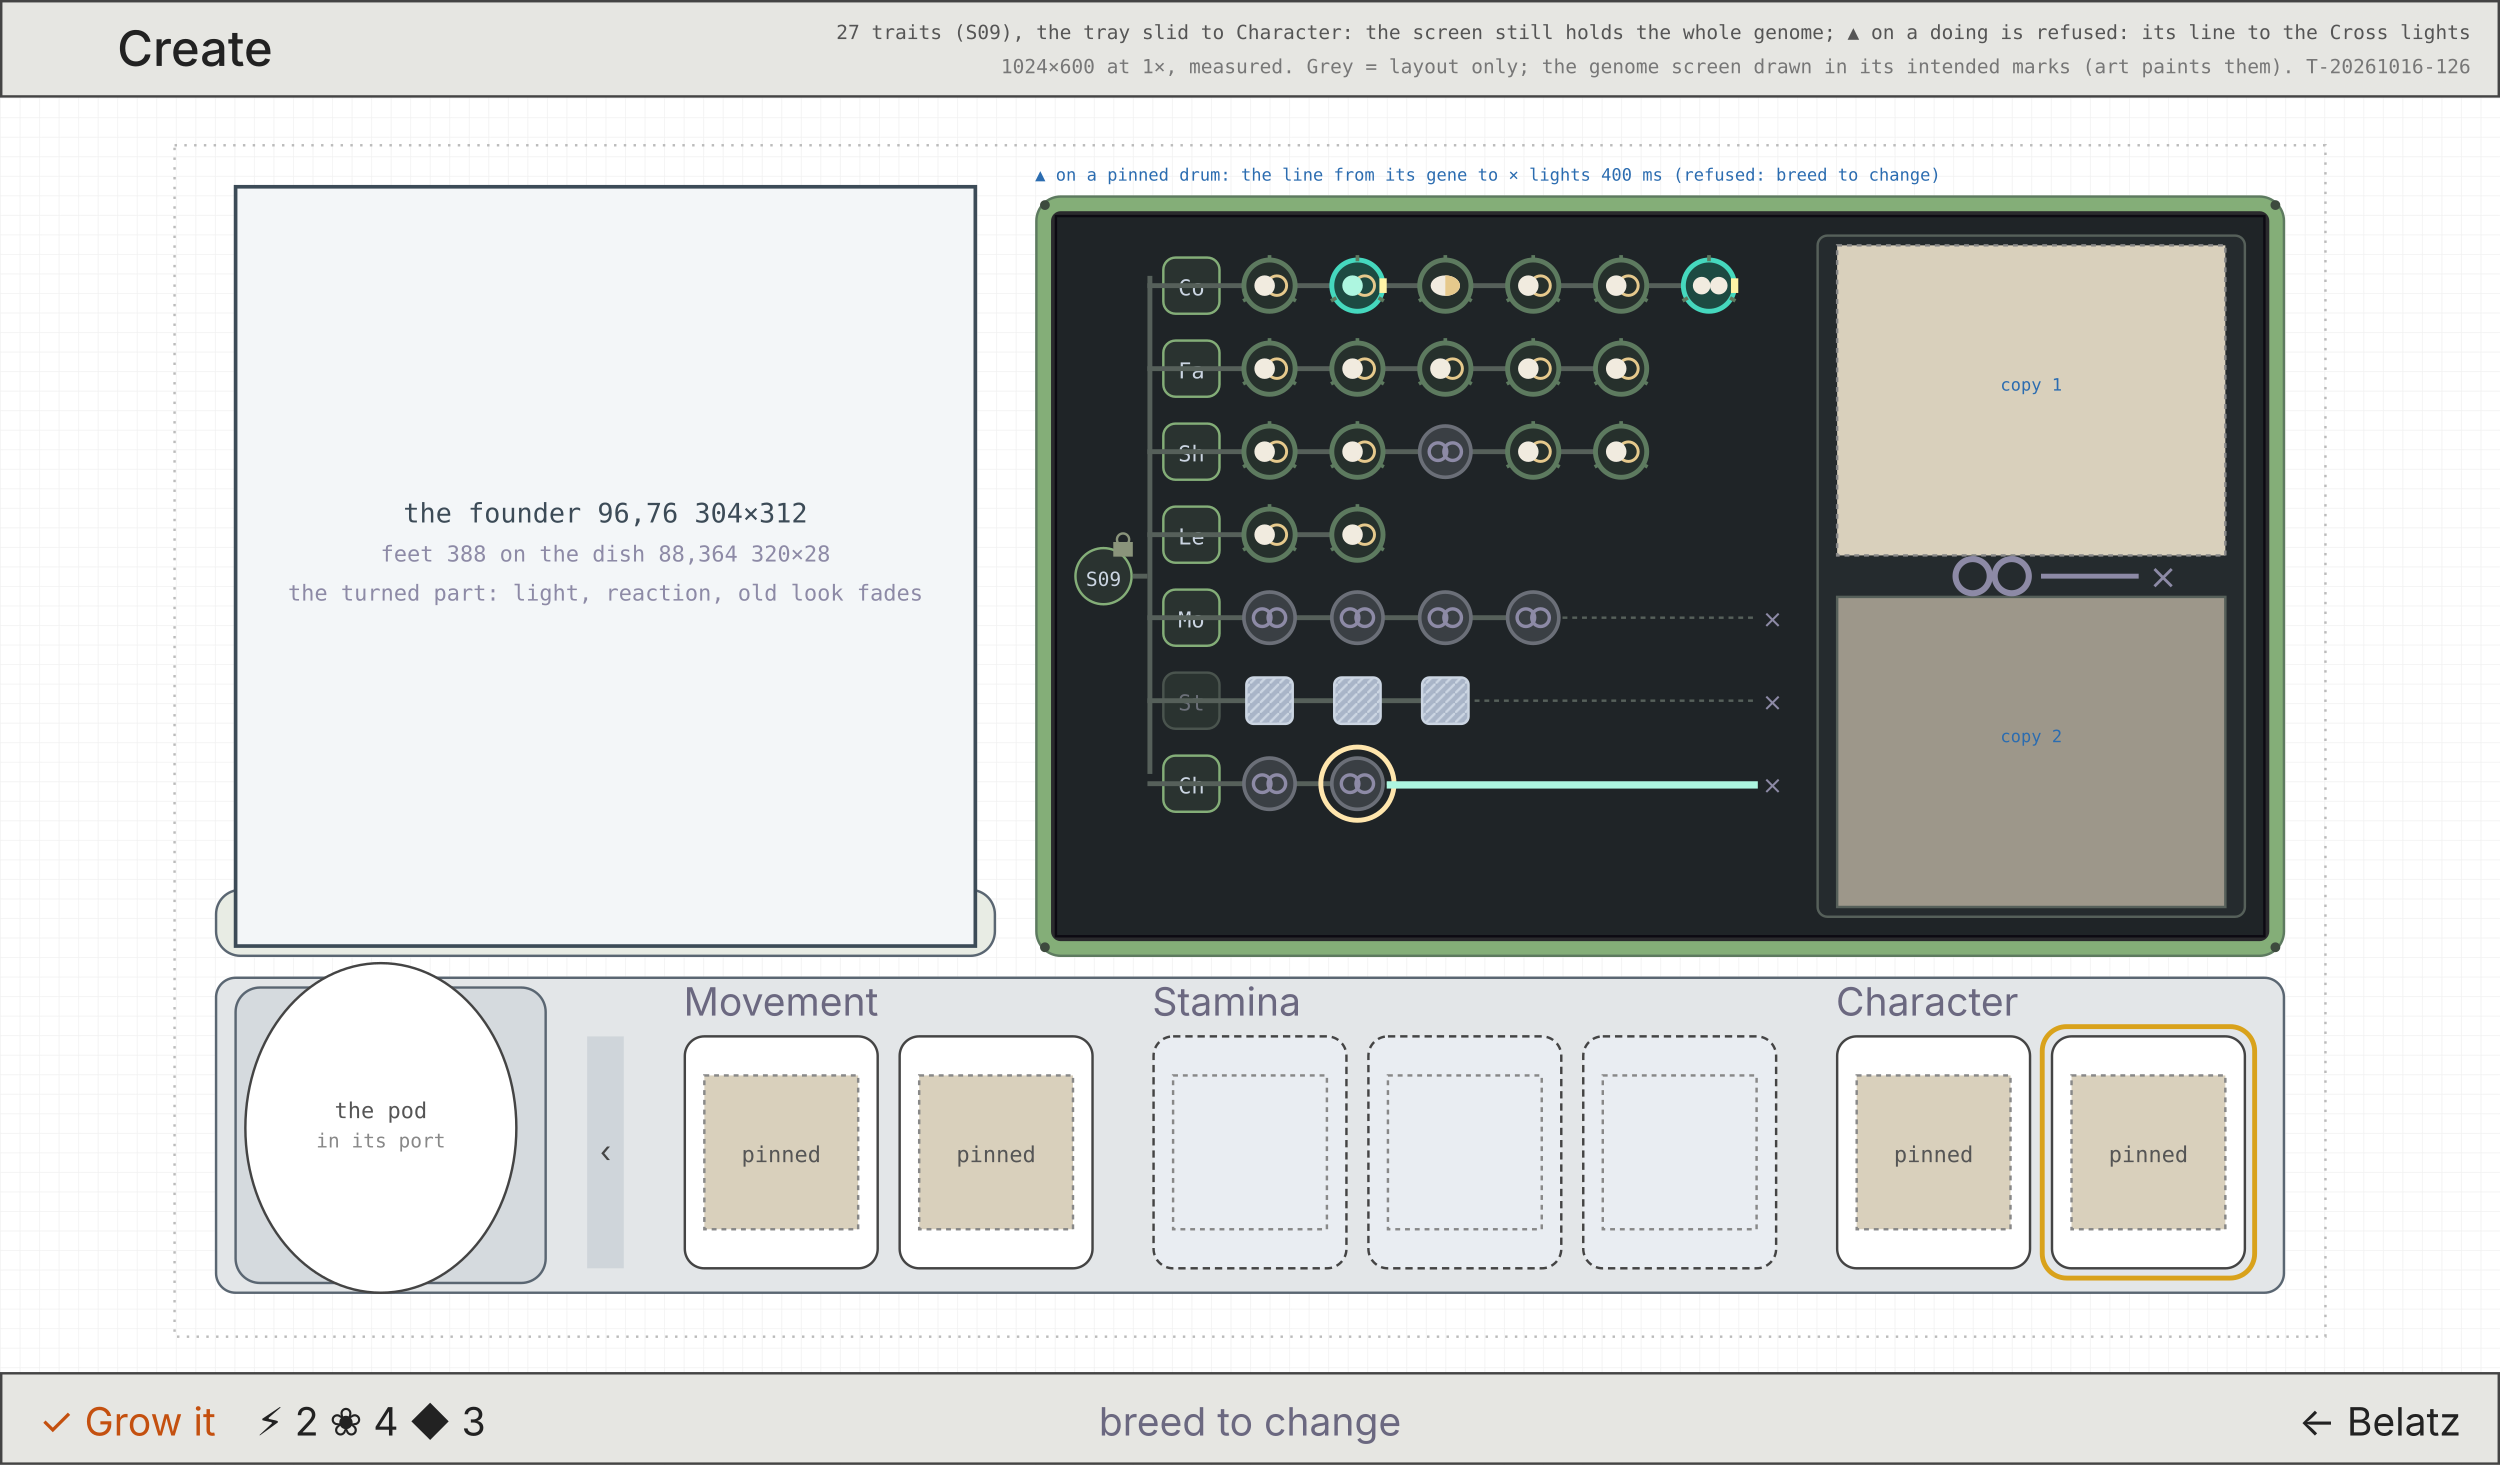
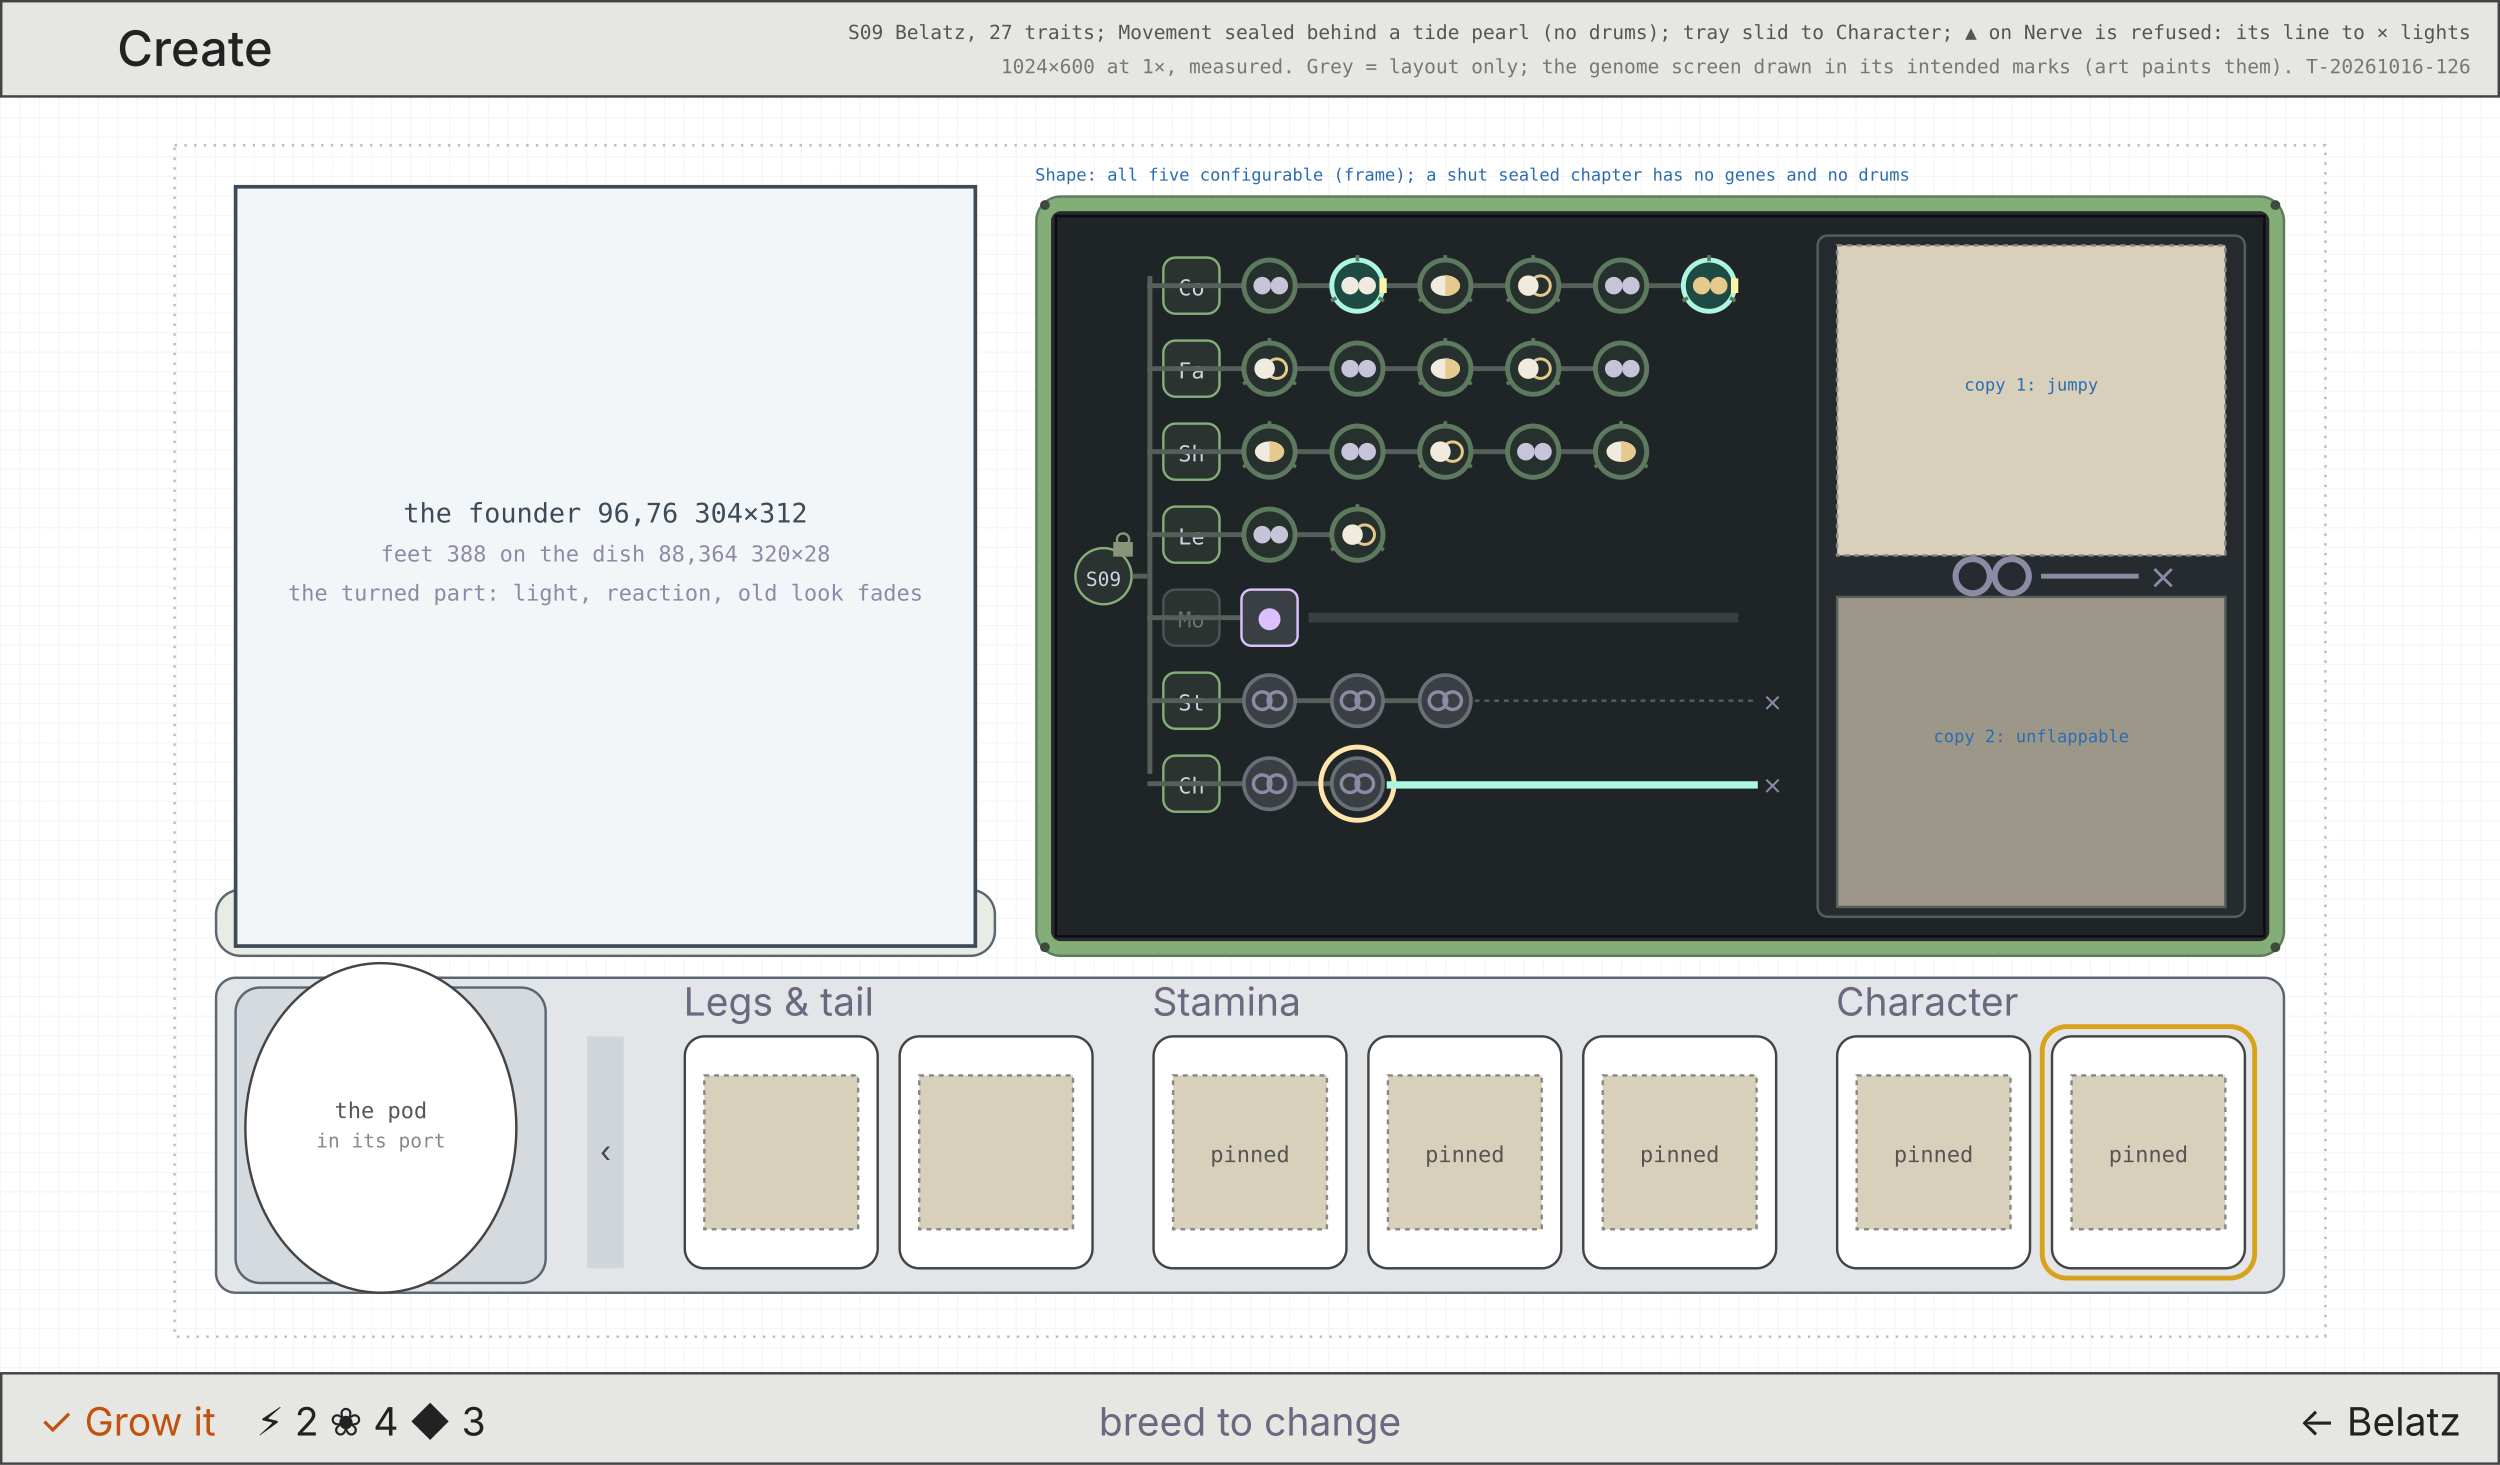
<svg xmlns="http://www.w3.org/2000/svg" viewBox="0 0 1024 600" width="1024" height="600" font-family="Inter, DejaVu Sans, sans-serif">
  <defs>
    <pattern id="g8" width="8" height="8" patternUnits="userSpaceOnUse">
      <path d="M8 0H0V8" fill="none" stroke="#efefef" stroke-width="0.5" />
    </pattern>
    <pattern id="fr" width="4" height="4" patternUnits="userSpaceOnUse">
      <rect width="4" height="4" fill="#a9b5c8" />
      <path d="M0 4L4 0" stroke="#cbd5e2" stroke-width="1" />
    </pattern>
  </defs>
  <rect width="1024" height="600" fill="#fff" />
  <rect width="1024" height="600" fill="url(#g8)" />
  <rect x="71.5" y="59.5" width="881" height="488" fill="none" stroke="#bbb" stroke-width="1" stroke-dasharray="1 3" />
  <rect x="0.5" y="0.5" width="1023" height="39" fill="#e6e6e2" stroke="#444" stroke-width="1" />
  <text x="48" y="27" font-size="20" fill="#222" text-anchor="start" font-weight="500">Create</text>
-   <text x="1012" y="16" font-size="8" fill="#555" text-anchor="end" font-family="DejaVu Sans Mono, monospace">27 traits (S09), the tray slid to Character: the screen still holds the whole genome; ▲ on a doing is refused: its line to the Cross lights</text>
+   <text x="1012" y="16" font-size="8" fill="#555" text-anchor="end" font-family="DejaVu Sans Mono, monospace">S09 Belatz, 27 traits; Movement sealed behind a tide pearl (no drums); tray slid to Character; ▲ on Nerve is refused: its line to ⨯ lights</text>
  <text x="1012" y="30" font-size="8" fill="#777" text-anchor="end" font-family="DejaVu Sans Mono, monospace">1024×600 at 1×, measured. Grey = layout only; the genome screen drawn in its intended marks (art paints them). T-20261016-126</text>
  <rect x="88.5" y="364.5" width="319" height="27" fill="#e8ece4" stroke="#5a6672" stroke-width="1" rx="10" />
  <rect x="96.5" y="76.5" width="303" height="311" fill="#f3f6f8" stroke="#3c4b57" stroke-width="1.5" />
  <text x="248" y="214" font-size="11" fill="#3c4b57" text-anchor="middle" font-family="DejaVu Sans Mono, monospace">the founder 96,76 304×312</text>
  <text x="248" y="230" font-size="9" fill="#8d8aa6" text-anchor="middle" font-family="DejaVu Sans Mono, monospace">feet 388 on the dish 88,364 320×28</text>
  <text x="248" y="246" font-size="9" fill="#8d8aa6" text-anchor="middle" font-family="DejaVu Sans Mono, monospace">the turned part: light, reaction, old look fades</text>
  <rect x="88.5" y="400.5" width="847" height="129" fill="#e3e6e8" stroke="#5a6672" stroke-width="1" rx="8" />
  <rect x="96.5" y="404.5" width="127" height="121" fill="#d5dade" stroke="#5a6672" stroke-width="1" rx="10" />
  <ellipse cx="156" cy="462" rx="55.5" ry="67.5" fill="#fff" stroke="#444" />
  <text x="156" y="458" font-size="9" fill="#555" text-anchor="middle" font-family="DejaVu Sans Mono, monospace">the pod</text>
  <text x="156" y="470" font-size="8" fill="#888" text-anchor="middle" font-family="DejaVu Sans Mono, monospace">in its port</text>
  <rect x="240.5" y="424.5" width="15" height="95" fill="#cfd5da" stroke="none" stroke-width="1" />
  <text x="248" y="476" font-size="12" fill="#444" text-anchor="middle">‹</text>
-   <text x="280" y="416" font-size="16" fill="#6b6880" text-anchor="start">Movement</text>
+   <text x="280" y="416" font-size="16" fill="#6b6880" text-anchor="start">Legs &amp; tail</text>
  <rect x="280.5" y="424.5" width="79" height="95" fill="#fff" stroke="#444" stroke-width="1" rx="8" />
  <rect x="288.5" y="440.5" width="63" height="63" fill="#d9d0bc" stroke="#888" stroke-width="1" stroke-dasharray="2 2" />
-   <text x="320" y="476" font-size="9" fill="#555" text-anchor="middle" font-family="DejaVu Sans Mono, monospace">pinned</text>
  <rect x="368.5" y="424.5" width="79" height="95" fill="#fff" stroke="#444" stroke-width="1" rx="8" />
  <rect x="376.5" y="440.5" width="63" height="63" fill="#d9d0bc" stroke="#888" stroke-width="1" stroke-dasharray="2 2" />
-   <text x="408" y="476" font-size="9" fill="#555" text-anchor="middle" font-family="DejaVu Sans Mono, monospace">pinned</text>
  <text x="472" y="416" font-size="16" fill="#6b6880" text-anchor="start">Stamina</text>
-   <rect x="472.5" y="424.5" width="79" height="95" fill="#e9edf2" stroke="#444" stroke-width="1" stroke-dasharray="3 2" rx="8" />
-   <rect x="480.5" y="440.5" width="63" height="63" fill="#e9edf2" stroke="#888" stroke-width="1" stroke-dasharray="2 2" />
-   <rect x="560.5" y="424.5" width="79" height="95" fill="#e9edf2" stroke="#444" stroke-width="1" stroke-dasharray="3 2" rx="8" />
-   <rect x="568.5" y="440.5" width="63" height="63" fill="#e9edf2" stroke="#888" stroke-width="1" stroke-dasharray="2 2" />
-   <rect x="648.5" y="424.5" width="79" height="95" fill="#e9edf2" stroke="#444" stroke-width="1" stroke-dasharray="3 2" rx="8" />
-   <rect x="656.5" y="440.5" width="63" height="63" fill="#e9edf2" stroke="#888" stroke-width="1" stroke-dasharray="2 2" />
+   <rect x="472.5" y="424.5" width="79" height="95" fill="#fff" stroke="#444" stroke-width="1" rx="8" />
+   <rect x="480.5" y="440.5" width="63" height="63" fill="#d9d0bc" stroke="#888" stroke-width="1" stroke-dasharray="2 2" />
+   <text x="512" y="476" font-size="9" fill="#555" text-anchor="middle" font-family="DejaVu Sans Mono, monospace">pinned</text>
+   <rect x="560.5" y="424.5" width="79" height="95" fill="#fff" stroke="#444" stroke-width="1" rx="8" />
+   <rect x="568.5" y="440.5" width="63" height="63" fill="#d9d0bc" stroke="#888" stroke-width="1" stroke-dasharray="2 2" />
+   <text x="600" y="476" font-size="9" fill="#555" text-anchor="middle" font-family="DejaVu Sans Mono, monospace">pinned</text>
+   <rect x="648.5" y="424.5" width="79" height="95" fill="#fff" stroke="#444" stroke-width="1" rx="8" />
+   <rect x="656.5" y="440.5" width="63" height="63" fill="#d9d0bc" stroke="#888" stroke-width="1" stroke-dasharray="2 2" />
+   <text x="688" y="476" font-size="9" fill="#555" text-anchor="middle" font-family="DejaVu Sans Mono, monospace">pinned</text>
  <text x="752" y="416" font-size="16" fill="#6b6880" text-anchor="start">Character</text>
  <rect x="752.5" y="424.5" width="79" height="95" fill="#fff" stroke="#444" stroke-width="1" rx="8" />
  <rect x="760.5" y="440.5" width="63" height="63" fill="#d9d0bc" stroke="#888" stroke-width="1" stroke-dasharray="2 2" />
  <text x="792" y="476" font-size="9" fill="#555" text-anchor="middle" font-family="DejaVu Sans Mono, monospace">pinned</text>
  <rect x="840.5" y="424.5" width="79" height="95" fill="#fff" stroke="#444" stroke-width="1" rx="8" />
  <rect x="848.5" y="440.5" width="63" height="63" fill="#d9d0bc" stroke="#888" stroke-width="1" stroke-dasharray="2 2" />
  <text x="880" y="476" font-size="9" fill="#555" text-anchor="middle" font-family="DejaVu Sans Mono, monospace">pinned</text>
  <rect x="836.5" y="420.5" width="87" height="103" fill="none" stroke="#d9a21b" stroke-width="2" rx="10" />
  <rect x="424.5" y="80.5" width="511" height="311" fill="#84ae78" stroke="#5d7a5f" stroke-width="1" rx="10" />
  <rect x="430.5" y="86.5" width="499" height="299" fill="#2a2a2d" stroke="none" stroke-width="1" rx="4" />
  <rect x="432.5" y="88.5" width="495" height="295" fill="#1f2427" stroke="#0c0a12" stroke-width="1" />
  <circle cx="428" cy="84" r="2" fill="#3d4a3e" stroke="none" stroke-width="1" />
  <circle cx="932" cy="84" r="2" fill="#3d4a3e" stroke="none" stroke-width="1" />
  <circle cx="428" cy="388" r="2" fill="#3d4a3e" stroke="none" stroke-width="1" />
  <circle cx="932" cy="388" r="2" fill="#3d4a3e" stroke="none" stroke-width="1" />
  <rect x="470" y="113" width="2" height="204" fill="#56605a" />
  <rect x="440.5" y="224.5" width="23" height="23" fill="#2a3330" stroke="#84ae78" stroke-width="1" rx="12" />
  <text x="452" y="240" font-size="8" fill="#cbd5e2" text-anchor="middle" font-family="DejaVu Sans Mono, monospace">S09</text>
  <rect x="464" y="235" width="6" height="2" fill="#56605a" />
  <rect x="456" y="222" width="8" height="6" fill="#8a947b" />
  <rect x="457.5" y="218.5" width="5" height="5" fill="none" stroke="#8a947b" stroke-width="1" rx="3" />
  <rect x="476.5" y="105.5" width="23" height="23" fill="#2a3330" stroke="#84ae78" stroke-width="1" rx="5" />
  <text x="488" y="121" font-size="9" fill="#cbd5e2" text-anchor="middle" font-family="DejaVu Sans Mono, monospace">Co</text>
  <rect x="470" y="116" width="230" height="2" fill="#56605a" />
  <circle cx="520" cy="117" r="10.5" fill="#26302c" stroke="#5d7a5f" stroke-width="2" />
-   <line x1="520.0" y1="107.0" x2="520.0" y2="104.5" stroke="#5d7a5f" stroke-width="1.5" />
-   <line x1="528.66" y1="122.0" x2="530.825" y2="123.25" stroke="#5d7a5f" stroke-width="1.5" />
-   <line x1="511.34" y1="122.0" x2="509.175" y2="123.25" stroke="#5d7a5f" stroke-width="1.5" />
-   <circle cx="523" cy="117" r="4" fill="none" stroke="#e6c98c" stroke-width="1.2" />
-   <circle cx="518" cy="117" r="4.2" fill="#f1ebdf" stroke="none" stroke-width="1" />
-   <circle cx="556" cy="117" r="10.5" fill="#1d4a42" stroke="#45d8be" stroke-width="2" />
+   <circle cx="517" cy="117" r="3.6" fill="#c6c4d8" stroke="none" stroke-width="1" />
+   <circle cx="524" cy="117" r="3.6" fill="#c6c4d8" stroke="none" stroke-width="1" />
+   <circle cx="556" cy="117" r="10.5" fill="#1d4a42" stroke="#adf6e0" stroke-width="2" />
  <line x1="556.0" y1="107.0" x2="556.0" y2="104.5" stroke="#5d7a5f" stroke-width="1.5" />
  <line x1="564.66" y1="122.0" x2="566.825" y2="123.25" stroke="#5d7a5f" stroke-width="1.5" />
  <line x1="547.34" y1="122.0" x2="545.175" y2="123.25" stroke="#5d7a5f" stroke-width="1.5" />
-   <circle cx="559" cy="117" r="4" fill="none" stroke="#e6c98c" stroke-width="1.2" />
-   <circle cx="554" cy="117" r="4.2" fill="#adf6e0" stroke="none" stroke-width="1" />
+   <circle cx="553" cy="117" r="3.6" fill="#f1ebdf" stroke="none" stroke-width="1" />
+   <circle cx="560" cy="117" r="3.6" fill="#f1ebdf" stroke="none" stroke-width="1" />
  <rect x="565" y="114" width="3" height="6" fill="#fff4a6" />
  <circle cx="592" cy="117" r="10.5" fill="#26302c" stroke="#5d7a5f" stroke-width="2" />
  <line x1="592.0" y1="107.0" x2="592.0" y2="104.5" stroke="#5d7a5f" stroke-width="1.5" />
  <line x1="600.66" y1="122.0" x2="602.825" y2="123.25" stroke="#5d7a5f" stroke-width="1.5" />
  <line x1="583.34" y1="122.0" x2="581.175" y2="123.25" stroke="#5d7a5f" stroke-width="1.5" />
  <ellipse cx="592" cy="117" rx="6" ry="4.2" fill="#f1ebdf" />
  <path d="M592 112.8A6 4.2 0 0 1 592 121.2Z" fill="#e6c98c" />
  <circle cx="628" cy="117" r="10.5" fill="#26302c" stroke="#5d7a5f" stroke-width="2" />
  <line x1="628.0" y1="107.0" x2="628.0" y2="104.5" stroke="#5d7a5f" stroke-width="1.5" />
  <line x1="636.66" y1="122.0" x2="638.825" y2="123.25" stroke="#5d7a5f" stroke-width="1.5" />
  <line x1="619.34" y1="122.0" x2="617.175" y2="123.25" stroke="#5d7a5f" stroke-width="1.5" />
  <circle cx="631" cy="117" r="4" fill="none" stroke="#e6c98c" stroke-width="1.2" />
  <circle cx="626" cy="117" r="4.2" fill="#f1ebdf" stroke="none" stroke-width="1" />
  <circle cx="664" cy="117" r="10.5" fill="#26302c" stroke="#5d7a5f" stroke-width="2" />
-   <line x1="664.0" y1="107.0" x2="664.0" y2="104.5" stroke="#5d7a5f" stroke-width="1.5" />
-   <line x1="672.66" y1="122.0" x2="674.825" y2="123.25" stroke="#5d7a5f" stroke-width="1.5" />
-   <line x1="655.34" y1="122.0" x2="653.175" y2="123.25" stroke="#5d7a5f" stroke-width="1.5" />
-   <circle cx="667" cy="117" r="4" fill="none" stroke="#e6c98c" stroke-width="1.2" />
-   <circle cx="662" cy="117" r="4.2" fill="#f1ebdf" stroke="none" stroke-width="1" />
-   <circle cx="700" cy="117" r="10.5" fill="#1d4a42" stroke="#45d8be" stroke-width="2" />
+   <circle cx="661" cy="117" r="3.6" fill="#c6c4d8" stroke="none" stroke-width="1" />
+   <circle cx="668" cy="117" r="3.6" fill="#c6c4d8" stroke="none" stroke-width="1" />
+   <circle cx="700" cy="117" r="10.5" fill="#1d4a42" stroke="#adf6e0" stroke-width="2" />
  <line x1="700.0" y1="107.0" x2="700.0" y2="104.5" stroke="#5d7a5f" stroke-width="1.5" />
  <line x1="708.66" y1="122.0" x2="710.825" y2="123.25" stroke="#5d7a5f" stroke-width="1.5" />
  <line x1="691.34" y1="122.0" x2="689.175" y2="123.25" stroke="#5d7a5f" stroke-width="1.5" />
-   <circle cx="697" cy="117" r="3.6" fill="#f1ebdf" stroke="none" stroke-width="1" />
-   <circle cx="704" cy="117" r="3.6" fill="#f1ebdf" stroke="none" stroke-width="1" />
+   <circle cx="697" cy="117" r="3.6" fill="#e6c98c" stroke="none" stroke-width="1" />
+   <circle cx="704" cy="117" r="3.6" fill="#e6c98c" stroke="none" stroke-width="1" />
  <rect x="709" y="114" width="3" height="6" fill="#fff4a6" />
  <rect x="476.5" y="139.5" width="23" height="23" fill="#2a3330" stroke="#84ae78" stroke-width="1" rx="5" />
  <text x="488" y="155" font-size="9" fill="#cbd5e2" text-anchor="middle" font-family="DejaVu Sans Mono, monospace">Fa</text>
  <rect x="470" y="150" width="194" height="2" fill="#56605a" />
  <circle cx="520" cy="151" r="10.5" fill="#26302c" stroke="#5d7a5f" stroke-width="2" />
  <line x1="520.0" y1="141.0" x2="520.0" y2="138.5" stroke="#5d7a5f" stroke-width="1.5" />
  <line x1="528.66" y1="156.0" x2="530.825" y2="157.25" stroke="#5d7a5f" stroke-width="1.5" />
  <line x1="511.34" y1="156.0" x2="509.175" y2="157.25" stroke="#5d7a5f" stroke-width="1.5" />
  <circle cx="523" cy="151" r="4" fill="none" stroke="#e6c98c" stroke-width="1.2" />
  <circle cx="518" cy="151" r="4.2" fill="#f1ebdf" stroke="none" stroke-width="1" />
  <circle cx="556" cy="151" r="10.5" fill="#26302c" stroke="#5d7a5f" stroke-width="2" />
-   <line x1="556.0" y1="141.0" x2="556.0" y2="138.5" stroke="#5d7a5f" stroke-width="1.5" />
-   <line x1="564.66" y1="156.0" x2="566.825" y2="157.25" stroke="#5d7a5f" stroke-width="1.5" />
-   <line x1="547.34" y1="156.0" x2="545.175" y2="157.25" stroke="#5d7a5f" stroke-width="1.5" />
-   <circle cx="559" cy="151" r="4" fill="none" stroke="#e6c98c" stroke-width="1.2" />
-   <circle cx="554" cy="151" r="4.2" fill="#f1ebdf" stroke="none" stroke-width="1" />
+   <circle cx="553" cy="151" r="3.6" fill="#c6c4d8" stroke="none" stroke-width="1" />
+   <circle cx="560" cy="151" r="3.6" fill="#c6c4d8" stroke="none" stroke-width="1" />
  <circle cx="592" cy="151" r="10.5" fill="#26302c" stroke="#5d7a5f" stroke-width="2" />
  <line x1="592.0" y1="141.0" x2="592.0" y2="138.5" stroke="#5d7a5f" stroke-width="1.5" />
  <line x1="600.66" y1="156.0" x2="602.825" y2="157.25" stroke="#5d7a5f" stroke-width="1.5" />
  <line x1="583.34" y1="156.0" x2="581.175" y2="157.25" stroke="#5d7a5f" stroke-width="1.5" />
-   <circle cx="595" cy="151" r="4" fill="none" stroke="#e6c98c" stroke-width="1.2" />
-   <circle cx="590" cy="151" r="4.2" fill="#f1ebdf" stroke="none" stroke-width="1" />
+   <ellipse cx="592" cy="151" rx="6" ry="4.2" fill="#f1ebdf" />
+   <path d="M592 146.8A6 4.2 0 0 1 592 155.2Z" fill="#e6c98c" />
  <circle cx="628" cy="151" r="10.5" fill="#26302c" stroke="#5d7a5f" stroke-width="2" />
  <line x1="628.0" y1="141.0" x2="628.0" y2="138.5" stroke="#5d7a5f" stroke-width="1.5" />
  <line x1="636.66" y1="156.0" x2="638.825" y2="157.25" stroke="#5d7a5f" stroke-width="1.5" />
  <line x1="619.34" y1="156.0" x2="617.175" y2="157.25" stroke="#5d7a5f" stroke-width="1.5" />
  <circle cx="631" cy="151" r="4" fill="none" stroke="#e6c98c" stroke-width="1.2" />
  <circle cx="626" cy="151" r="4.2" fill="#f1ebdf" stroke="none" stroke-width="1" />
  <circle cx="664" cy="151" r="10.5" fill="#26302c" stroke="#5d7a5f" stroke-width="2" />
-   <line x1="664.0" y1="141.0" x2="664.0" y2="138.5" stroke="#5d7a5f" stroke-width="1.5" />
-   <line x1="672.66" y1="156.0" x2="674.825" y2="157.25" stroke="#5d7a5f" stroke-width="1.5" />
-   <line x1="655.34" y1="156.0" x2="653.175" y2="157.25" stroke="#5d7a5f" stroke-width="1.5" />
-   <circle cx="667" cy="151" r="4" fill="none" stroke="#e6c98c" stroke-width="1.2" />
-   <circle cx="662" cy="151" r="4.2" fill="#f1ebdf" stroke="none" stroke-width="1" />
+   <circle cx="661" cy="151" r="3.6" fill="#c6c4d8" stroke="none" stroke-width="1" />
+   <circle cx="668" cy="151" r="3.6" fill="#c6c4d8" stroke="none" stroke-width="1" />
  <rect x="476.5" y="173.5" width="23" height="23" fill="#2a3330" stroke="#84ae78" stroke-width="1" rx="5" />
  <text x="488" y="189" font-size="9" fill="#cbd5e2" text-anchor="middle" font-family="DejaVu Sans Mono, monospace">Sh</text>
  <rect x="470" y="184" width="194" height="2" fill="#56605a" />
  <circle cx="520" cy="185" r="10.5" fill="#26302c" stroke="#5d7a5f" stroke-width="2" />
  <line x1="520.0" y1="175.0" x2="520.0" y2="172.5" stroke="#5d7a5f" stroke-width="1.5" />
  <line x1="528.66" y1="190.0" x2="530.825" y2="191.25" stroke="#5d7a5f" stroke-width="1.5" />
  <line x1="511.34" y1="190.0" x2="509.175" y2="191.25" stroke="#5d7a5f" stroke-width="1.5" />
-   <circle cx="523" cy="185" r="4" fill="none" stroke="#e6c98c" stroke-width="1.2" />
-   <circle cx="518" cy="185" r="4.2" fill="#f1ebdf" stroke="none" stroke-width="1" />
+   <ellipse cx="520" cy="185" rx="6" ry="4.2" fill="#f1ebdf" />
+   <path d="M520 180.8A6 4.2 0 0 1 520 189.2Z" fill="#e6c98c" />
  <circle cx="556" cy="185" r="10.5" fill="#26302c" stroke="#5d7a5f" stroke-width="2" />
-   <line x1="556.0" y1="175.0" x2="556.0" y2="172.5" stroke="#5d7a5f" stroke-width="1.5" />
-   <line x1="564.66" y1="190.0" x2="566.825" y2="191.25" stroke="#5d7a5f" stroke-width="1.5" />
-   <line x1="547.34" y1="190.0" x2="545.175" y2="191.25" stroke="#5d7a5f" stroke-width="1.5" />
-   <circle cx="559" cy="185" r="4" fill="none" stroke="#e6c98c" stroke-width="1.2" />
-   <circle cx="554" cy="185" r="4.2" fill="#f1ebdf" stroke="none" stroke-width="1" />
-   <circle cx="592" cy="185" r="10.5" fill="#3a3f44" stroke="#6b6f78" stroke-width="1.5" />
-   <circle cx="589" cy="185" r="3.6" fill="none" stroke="#8d8aa6" stroke-width="1.4" />
-   <circle cx="595" cy="185" r="3.6" fill="none" stroke="#8d8aa6" stroke-width="1.4" />
+   <circle cx="553" cy="185" r="3.6" fill="#c6c4d8" stroke="none" stroke-width="1" />
+   <circle cx="560" cy="185" r="3.6" fill="#c6c4d8" stroke="none" stroke-width="1" />
+   <circle cx="592" cy="185" r="10.5" fill="#26302c" stroke="#5d7a5f" stroke-width="2" />
+   <line x1="592.0" y1="175.0" x2="592.0" y2="172.5" stroke="#5d7a5f" stroke-width="1.5" />
+   <line x1="600.66" y1="190.0" x2="602.825" y2="191.25" stroke="#5d7a5f" stroke-width="1.5" />
+   <line x1="583.34" y1="190.0" x2="581.175" y2="191.25" stroke="#5d7a5f" stroke-width="1.5" />
+   <circle cx="595" cy="185" r="4" fill="none" stroke="#e6c98c" stroke-width="1.2" />
+   <circle cx="590" cy="185" r="4.2" fill="#f1ebdf" stroke="none" stroke-width="1" />
  <circle cx="628" cy="185" r="10.5" fill="#26302c" stroke="#5d7a5f" stroke-width="2" />
-   <line x1="628.0" y1="175.0" x2="628.0" y2="172.5" stroke="#5d7a5f" stroke-width="1.5" />
-   <line x1="636.66" y1="190.0" x2="638.825" y2="191.25" stroke="#5d7a5f" stroke-width="1.5" />
-   <line x1="619.34" y1="190.0" x2="617.175" y2="191.25" stroke="#5d7a5f" stroke-width="1.5" />
-   <circle cx="631" cy="185" r="4" fill="none" stroke="#e6c98c" stroke-width="1.2" />
-   <circle cx="626" cy="185" r="4.2" fill="#f1ebdf" stroke="none" stroke-width="1" />
+   <circle cx="625" cy="185" r="3.6" fill="#c6c4d8" stroke="none" stroke-width="1" />
+   <circle cx="632" cy="185" r="3.6" fill="#c6c4d8" stroke="none" stroke-width="1" />
  <circle cx="664" cy="185" r="10.5" fill="#26302c" stroke="#5d7a5f" stroke-width="2" />
  <line x1="664.0" y1="175.0" x2="664.0" y2="172.5" stroke="#5d7a5f" stroke-width="1.5" />
  <line x1="672.66" y1="190.0" x2="674.825" y2="191.25" stroke="#5d7a5f" stroke-width="1.5" />
  <line x1="655.34" y1="190.0" x2="653.175" y2="191.25" stroke="#5d7a5f" stroke-width="1.5" />
-   <circle cx="667" cy="185" r="4" fill="none" stroke="#e6c98c" stroke-width="1.2" />
-   <circle cx="662" cy="185" r="4.2" fill="#f1ebdf" stroke="none" stroke-width="1" />
+   <ellipse cx="664" cy="185" rx="6" ry="4.2" fill="#f1ebdf" />
+   <path d="M664 180.8A6 4.2 0 0 1 664 189.2Z" fill="#e6c98c" />
  <rect x="476.5" y="207.5" width="23" height="23" fill="#2a3330" stroke="#84ae78" stroke-width="1" rx="5" />
  <text x="488" y="223" font-size="9" fill="#cbd5e2" text-anchor="middle" font-family="DejaVu Sans Mono, monospace">Le</text>
  <rect x="470" y="218" width="86" height="2" fill="#56605a" />
  <circle cx="520" cy="219" r="10.5" fill="#26302c" stroke="#5d7a5f" stroke-width="2" />
-   <line x1="520.0" y1="209.0" x2="520.0" y2="206.5" stroke="#5d7a5f" stroke-width="1.5" />
-   <line x1="528.66" y1="224.0" x2="530.825" y2="225.25" stroke="#5d7a5f" stroke-width="1.5" />
-   <line x1="511.34" y1="224.0" x2="509.175" y2="225.25" stroke="#5d7a5f" stroke-width="1.5" />
-   <circle cx="523" cy="219" r="4" fill="none" stroke="#e6c98c" stroke-width="1.2" />
-   <circle cx="518" cy="219" r="4.2" fill="#f1ebdf" stroke="none" stroke-width="1" />
+   <circle cx="517" cy="219" r="3.6" fill="#c6c4d8" stroke="none" stroke-width="1" />
+   <circle cx="524" cy="219" r="3.6" fill="#c6c4d8" stroke="none" stroke-width="1" />
  <circle cx="556" cy="219" r="10.5" fill="#26302c" stroke="#5d7a5f" stroke-width="2" />
  <line x1="556.0" y1="209.0" x2="556.0" y2="206.5" stroke="#5d7a5f" stroke-width="1.5" />
  <line x1="564.66" y1="224.0" x2="566.825" y2="225.25" stroke="#5d7a5f" stroke-width="1.5" />
  <line x1="547.34" y1="224.0" x2="545.175" y2="225.25" stroke="#5d7a5f" stroke-width="1.5" />
  <circle cx="559" cy="219" r="4" fill="none" stroke="#e6c98c" stroke-width="1.2" />
  <circle cx="554" cy="219" r="4.2" fill="#f1ebdf" stroke="none" stroke-width="1" />
-   <rect x="476.5" y="241.5" width="23" height="23" fill="#2a3330" stroke="#84ae78" stroke-width="1" rx="5" />
-   <text x="488" y="257" font-size="9" fill="#cbd5e2" text-anchor="middle" font-family="DejaVu Sans Mono, monospace">Mo</text>
-   <rect x="470" y="252" width="158" height="2" fill="#56605a" />
-   <line x1="640" y1="253" x2="720" y2="253" stroke="#56605a" stroke-dasharray="2 2" />
-   <text x="726" y="257" font-size="10" fill="#8d8aa6" text-anchor="middle">⨯</text>
-   <circle cx="520" cy="253" r="10.5" fill="#3a3f44" stroke="#6b6f78" stroke-width="1.5" />
-   <circle cx="517" cy="253" r="3.6" fill="none" stroke="#8d8aa6" stroke-width="1.4" />
-   <circle cx="523" cy="253" r="3.6" fill="none" stroke="#8d8aa6" stroke-width="1.4" />
-   <circle cx="556" cy="253" r="10.5" fill="#3a3f44" stroke="#6b6f78" stroke-width="1.5" />
-   <circle cx="553" cy="253" r="3.6" fill="none" stroke="#8d8aa6" stroke-width="1.4" />
-   <circle cx="559" cy="253" r="3.6" fill="none" stroke="#8d8aa6" stroke-width="1.4" />
-   <circle cx="592" cy="253" r="10.5" fill="#3a3f44" stroke="#6b6f78" stroke-width="1.5" />
-   <circle cx="589" cy="253" r="3.6" fill="none" stroke="#8d8aa6" stroke-width="1.4" />
-   <circle cx="595" cy="253" r="3.6" fill="none" stroke="#8d8aa6" stroke-width="1.4" />
-   <circle cx="628" cy="253" r="10.5" fill="#3a3f44" stroke="#6b6f78" stroke-width="1.5" />
-   <circle cx="625" cy="253" r="3.6" fill="none" stroke="#8d8aa6" stroke-width="1.4" />
-   <circle cx="631" cy="253" r="3.6" fill="none" stroke="#8d8aa6" stroke-width="1.4" />
-   <rect x="476.5" y="275.5" width="23" height="23" fill="#2a3330" stroke="#4a544e" stroke-width="1" rx="5" />
-   <text x="488" y="291" font-size="9" fill="#6b6f78" text-anchor="middle" font-family="DejaVu Sans Mono, monospace">St</text>
+   <rect x="476.5" y="241.5" width="23" height="23" fill="#2a3330" stroke="#4a544e" stroke-width="1" rx="5" />
+   <text x="488" y="257" font-size="9" fill="#6b6f78" text-anchor="middle" font-family="DejaVu Sans Mono, monospace">Mo</text>
+   <rect x="470" y="252" width="38" height="2" fill="#56605a" />
+   <rect x="508.5" y="241.5" width="23" height="23" fill="#3a3f44" stroke="#dbc0ff" stroke-width="1" rx="4" />
+   <text x="520" y="258" font-size="12" fill="#dbc0ff" text-anchor="middle">●</text>
+   <rect x="536" y="251" width="176" height="4" fill="#3a3f44" />
+   <rect x="476.5" y="275.5" width="23" height="23" fill="#2a3330" stroke="#84ae78" stroke-width="1" rx="5" />
+   <text x="488" y="291" font-size="9" fill="#cbd5e2" text-anchor="middle" font-family="DejaVu Sans Mono, monospace">St</text>
  <rect x="470" y="286" width="122" height="2" fill="#56605a" />
  <line x1="604" y1="287" x2="720" y2="287" stroke="#56605a" stroke-dasharray="2 2" />
  <text x="726" y="291" font-size="10" fill="#8d8aa6" text-anchor="middle">⨯</text>
-   <rect x="510.5" y="277.5" width="19" height="19" fill="url(#fr)" stroke="#cbd5e2" stroke-width="1" rx="3" />
-   <rect x="546.5" y="277.5" width="19" height="19" fill="url(#fr)" stroke="#cbd5e2" stroke-width="1" rx="3" />
-   <rect x="582.5" y="277.5" width="19" height="19" fill="url(#fr)" stroke="#cbd5e2" stroke-width="1" rx="3" />
+   <circle cx="520" cy="287" r="10.5" fill="#3a3f44" stroke="#6b6f78" stroke-width="1.5" />
+   <circle cx="517" cy="287" r="3.6" fill="none" stroke="#8d8aa6" stroke-width="1.4" />
+   <circle cx="523" cy="287" r="3.6" fill="none" stroke="#8d8aa6" stroke-width="1.4" />
+   <circle cx="556" cy="287" r="10.5" fill="#3a3f44" stroke="#6b6f78" stroke-width="1.5" />
+   <circle cx="553" cy="287" r="3.6" fill="none" stroke="#8d8aa6" stroke-width="1.4" />
+   <circle cx="559" cy="287" r="3.6" fill="none" stroke="#8d8aa6" stroke-width="1.4" />
+   <circle cx="592" cy="287" r="10.5" fill="#3a3f44" stroke="#6b6f78" stroke-width="1.5" />
+   <circle cx="589" cy="287" r="3.6" fill="none" stroke="#8d8aa6" stroke-width="1.4" />
+   <circle cx="595" cy="287" r="3.6" fill="none" stroke="#8d8aa6" stroke-width="1.4" />
  <rect x="476.5" y="309.5" width="23" height="23" fill="#2a3330" stroke="#84ae78" stroke-width="1" rx="5" />
  <text x="488" y="325" font-size="9" fill="#cbd5e2" text-anchor="middle" font-family="DejaVu Sans Mono, monospace">Ch</text>
  <rect x="470" y="320" width="86" height="2" fill="#56605a" />
  <line x1="568" y1="321" x2="720" y2="321" stroke="#56605a" stroke-dasharray="2 2" />
  <text x="726" y="325" font-size="10" fill="#8d8aa6" text-anchor="middle">⨯</text>
  <circle cx="520" cy="321" r="10.5" fill="#3a3f44" stroke="#6b6f78" stroke-width="1.5" />
  <circle cx="517" cy="321" r="3.6" fill="none" stroke="#8d8aa6" stroke-width="1.4" />
  <circle cx="523" cy="321" r="3.6" fill="none" stroke="#8d8aa6" stroke-width="1.4" />
  <circle cx="556" cy="321" r="10.5" fill="#3a3f44" stroke="#6b6f78" stroke-width="1.5" />
  <circle cx="553" cy="321" r="3.6" fill="none" stroke="#8d8aa6" stroke-width="1.4" />
  <circle cx="559" cy="321" r="3.6" fill="none" stroke="#8d8aa6" stroke-width="1.4" />
  <circle cx="556" cy="321" r="15" fill="none" stroke="#ffe6ad" stroke-width="2" />
  <rect x="568" y="320" width="152" height="3" fill="#adf6e0" />
  <rect x="744.5" y="96.5" width="175" height="279" fill="#252b2e" stroke="#56605a" stroke-width="1" rx="4" />
  <rect x="752.5" y="100.5" width="159" height="127" fill="#d9d0bc" stroke="#888" stroke-width="1" stroke-dasharray="2 2" />
-   <text x="832" y="160" font-size="7" fill="#2b6cb0" text-anchor="middle" font-family="DejaVu Sans Mono, monospace">copy 1</text>
+   <text x="832" y="160" font-size="7" fill="#2b6cb0" text-anchor="middle" font-family="DejaVu Sans Mono, monospace">copy 1: jumpy</text>
  <rect x="752.5" y="244.5" width="159" height="127" fill="#9d978a" stroke="#56605a" stroke-width="1" />
-   <text x="832" y="304" font-size="7" fill="#2b6cb0" text-anchor="middle" font-family="DejaVu Sans Mono, monospace">copy 2</text>
+   <text x="832" y="304" font-size="7" fill="#2b6cb0" text-anchor="middle" font-family="DejaVu Sans Mono, monospace">copy 2: unflappable</text>
  <circle cx="808" cy="236" r="7" fill="#252b2e" stroke="#8d8aa6" stroke-width="2.5" />
  <circle cx="824" cy="236" r="7" fill="#252b2e" stroke="#8d8aa6" stroke-width="2.5" />
  <rect x="836" y="235" width="40" height="2" fill="#8d8aa6" />
  <text x="886" y="241" font-size="14" fill="#8d8aa6" text-anchor="middle">⨯</text>
-   <text x="424" y="74" font-size="7" fill="#2b6cb0" text-anchor="start" font-family="DejaVu Sans Mono, monospace">▲ on a pinned drum: the line from its gene to ⨯ lights 400 ms (refused: breed to change)</text>
+   <text x="424" y="74" font-size="7" fill="#2b6cb0" text-anchor="start" font-family="DejaVu Sans Mono, monospace">Shape: all five configurable (frame); a shut sealed chapter has no genes and no drums</text>
  <rect x="0.5" y="562.5" width="1023" height="37" fill="#e6e6e2" stroke="#444" stroke-width="1" />
  <text x="16" y="588" font-size="16" fill="#c4500f" text-anchor="start">✓ Grow it</text>
  <text x="105" y="588" font-size="16" fill="#222" text-anchor="start">⚡ 2 ❀ 4 ◆ 3</text>
  <text x="512" y="588" font-size="16" fill="#6b6880" text-anchor="middle">breed to change</text>
  <text x="1008" y="588" font-size="16" fill="#222" text-anchor="end">← Belatz</text>
</svg>
